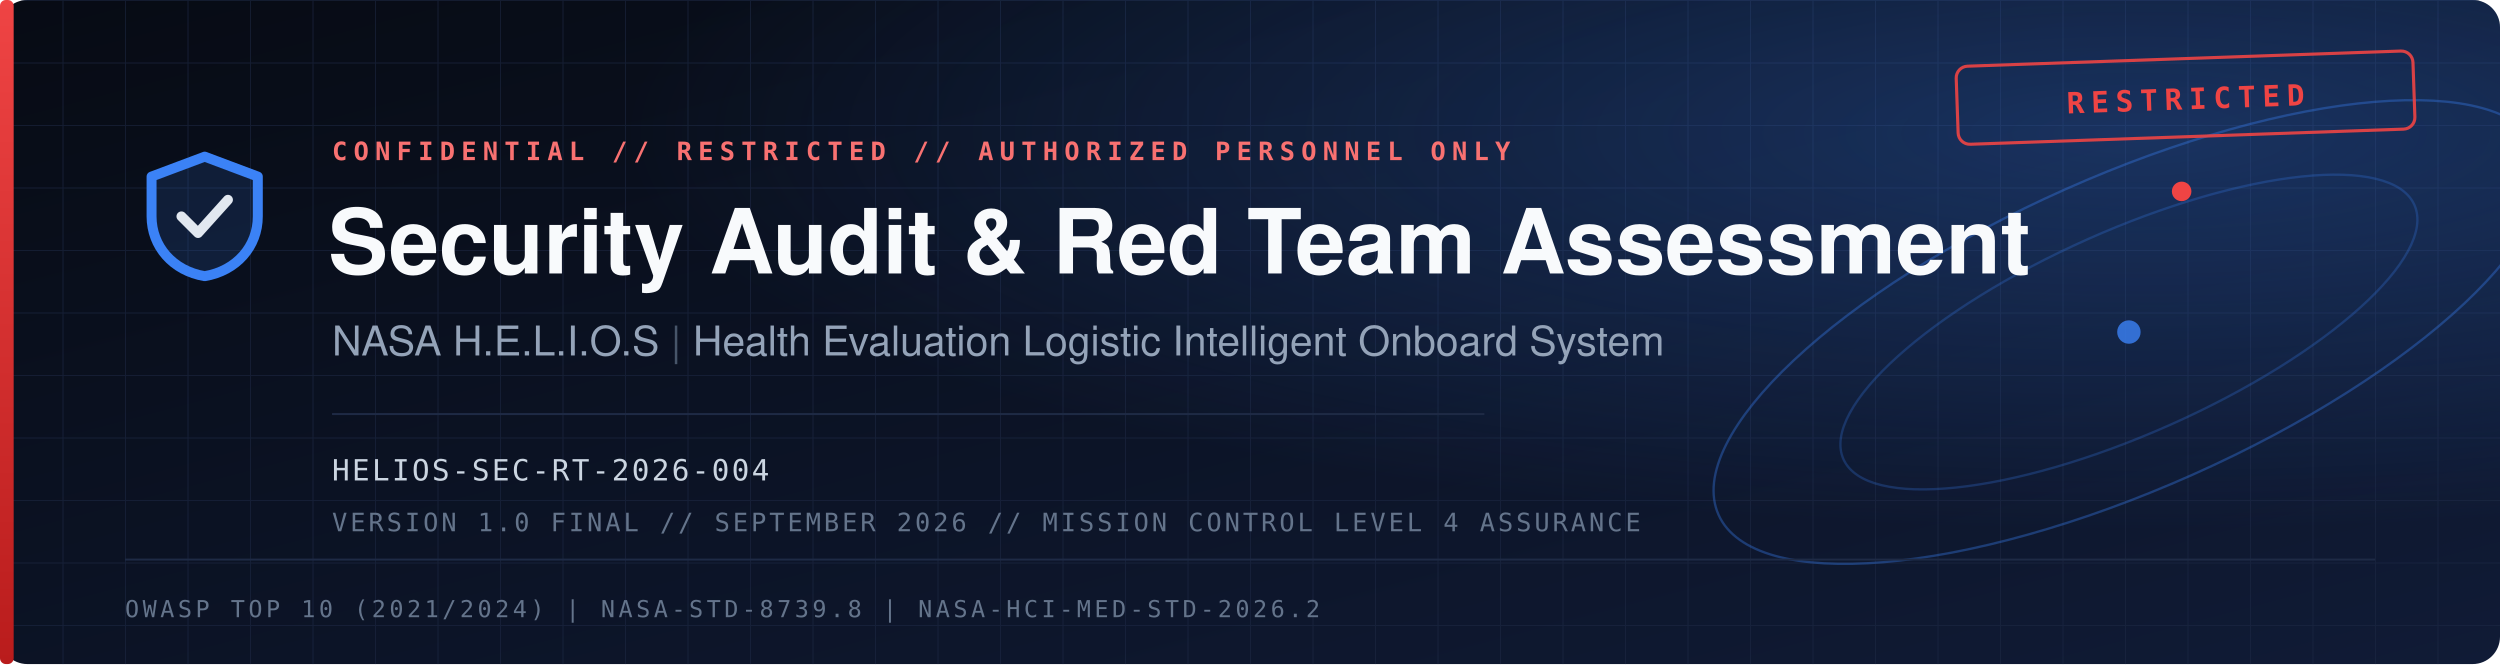
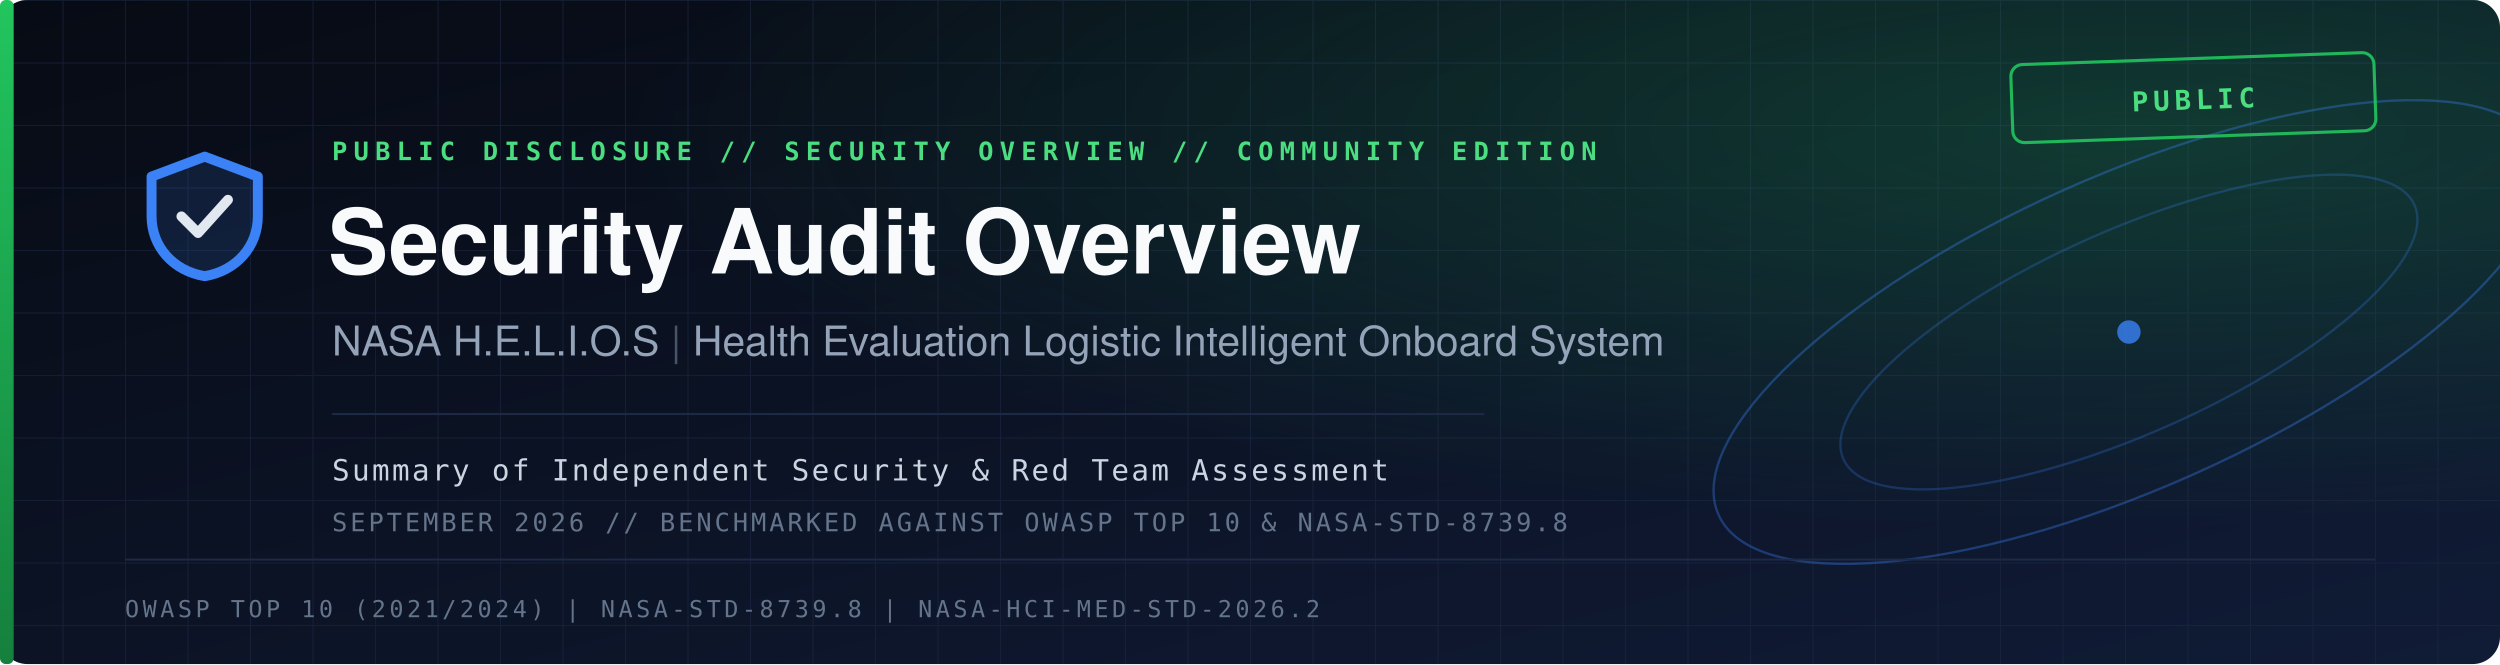
- <svg xmlns="http://www.w3.org/2000/svg" width="1280" height="340" viewBox="0 0 1280 340" role="img" aria-label="Security Audit and Red Team Assessment - NASA H.E.L.I.O.S">
+ <svg xmlns="http://www.w3.org/2000/svg" width="1280" height="340" viewBox="0 0 1280 340" role="img" aria-label="Security Overview - NASA H.E.L.I.O.S">
  <defs>
    <linearGradient id="bg" x1="0" y1="0" x2="1" y2="1">
      <stop offset="0" stop-color="#070B14" />
      <stop offset="1" stop-color="#101B36" />
    </linearGradient>
    <pattern id="grid" width="32" height="32" patternUnits="userSpaceOnUse">
      <path d="M32 0H0V32" fill="none" stroke="#1E2A45" stroke-width="1" stroke-opacity=".55" />
    </pattern>
    <radialGradient id="glow" cx=".85" cy=".2" r=".6">
-       <stop offset="0" stop-color="#3B82F6" stop-opacity=".28" />
-       <stop offset="1" stop-color="#3B82F6" stop-opacity="0" />
+       <stop offset="0" stop-color="#22C55E" stop-opacity=".22" />
+       <stop offset="1" stop-color="#22C55E" stop-opacity="0" />
    </radialGradient>
    <linearGradient id="bar" x1="0" y1="0" x2="0" y2="1">
-       <stop offset="0" stop-color="#EF4444" />
-       <stop offset="1" stop-color="#B91C1C" />
+       <stop offset="0" stop-color="#22C55E" />
+       <stop offset="1" stop-color="#15803D" />
    </linearGradient>
  </defs>
  <rect width="1280" height="340" rx="14" fill="url(#bg)" />
  <rect width="1280" height="340" rx="14" fill="url(#grid)" />
  <rect width="1280" height="340" rx="14" fill="url(#glow)" />
  <g fill="none" stroke="#3B82F6" stroke-opacity=".35" stroke-width="1.2">
    <ellipse cx="1090" cy="170" rx="230" ry="80" transform="rotate(-24 1090 170)" />
    <ellipse cx="1090" cy="170" rx="160" ry="52" transform="rotate(-24 1090 170)" stroke-opacity=".25" />
    <circle cx="1090" cy="170" r="6" fill="#3B82F6" fill-opacity=".8" stroke="none" />
-     <circle cx="1287" cy="98" r="5" fill="#EF4444" stroke="none" transform="translate(-170 0)" />
  </g>
  <rect x="0" y="0" width="7" height="340" rx="3" fill="url(#bar)" />
  <g transform="translate(64 70) scale(3.4)" fill="none" stroke="#3B82F6" stroke-width="1.5" stroke-linecap="round" stroke-linejoin="round">
    <path d="M12 3l8 3v6c0 4.500-3.200 8.200-8 9-4.800-.800-8-4.500-8-9V6l8-3z" fill="#3B82F6" fill-opacity=".14" />
    <path d="M8.500 12l2.500 2.500 4.500-5" stroke="#E2E8F0" />
  </g>
-   <text x="170" y="82" font-family="SFMono-Regular,Consolas,Menlo,monospace" font-size="13" letter-spacing="3.200" fill="#F87171" font-weight="700">CONFIDENTIAL  //  RESTRICTED  //  AUTHORIZED PERSONNEL ONLY</text>
-   <text x="168" y="140" font-family="Segoe UI,Helvetica Neue,Helvetica,Arial,sans-serif" font-size="46" font-weight="800" fill="#F8FAFC">Security Audit &amp; Red Team Assessment</text>
+   <text x="170" y="82" font-family="SFMono-Regular,Consolas,Menlo,monospace" font-size="13" letter-spacing="3.200" fill="#4ADE80" font-weight="700">PUBLIC DISCLOSURE  //  SECURITY OVERVIEW  //  COMMUNITY EDITION</text>
+   <text x="168" y="140" font-family="Segoe UI,Helvetica Neue,Helvetica,Arial,sans-serif" font-size="46" font-weight="800" fill="#F8FAFC">Security Audit Overview</text>
  <text x="170" y="182" font-family="Segoe UI,Helvetica Neue,Helvetica,Arial,sans-serif" font-size="21" fill="#94A3B8">NASA H.E.L.I.O.S  <tspan fill="#475569">|</tspan>  Health Evaluation Logistic Intelligent Onboard System</text>
  <line x1="170" y1="212" x2="760" y2="212" stroke="#1E2A45" />
-   <text x="170" y="246" font-family="SFMono-Regular,Consolas,Menlo,monospace" font-size="15" letter-spacing="1.200" fill="#CBD5E1">HELIOS-SEC-RT-2026-004</text>
-   <text x="170" y="272" font-family="SFMono-Regular,Consolas,Menlo,monospace" font-size="13" letter-spacing="1.500" fill="#64748B">VERSION 1.0 FINAL   //   SEPTEMBER 2026   //   MISSION CONTROL LEVEL 4 ASSURANCE</text>
+   <text x="170" y="246" font-family="SFMono-Regular,Consolas,Menlo,monospace" font-size="15" letter-spacing="1.200" fill="#CBD5E1">Summary of Independent Security &amp; Red Team Assessment</text>
+   <text x="170" y="272" font-family="SFMono-Regular,Consolas,Menlo,monospace" font-size="13" letter-spacing="1.500" fill="#64748B">SEPTEMBER 2026   //   BENCHMARKED AGAINST OWASP TOP 10 &amp; NASA-STD-8739.8</text>
  <g transform="translate(64 286)">
    <rect width="1152" height="1" fill="#1E2A45" />
  </g>
  <text x="64" y="316" font-family="SFMono-Regular,Consolas,Menlo,monospace" font-size="12" letter-spacing="1.800" fill="#64748B">OWASP TOP 10 (2021/2024)   |   NASA-STD-8739.8   |   NASA-HCI-MED-STD-2026.2</text>
-   <g transform="translate(1002 30)">
-     <rect width="234" height="40" rx="6" fill="none" stroke="#EF4444" stroke-width="1.6" stroke-opacity=".9" transform="rotate(-2 117 20)" />
-     <text x="117" y="26" text-anchor="middle" font-family="SFMono-Regular,Consolas,Menlo,monospace" font-size="15" font-weight="800" letter-spacing="3.500" fill="#EF4444" transform="rotate(-2 117 20)">RESTRICTED</text>
+   <g transform="translate(1030 30)">
+     <rect width="186" height="40" rx="6" fill="none" stroke="#22C55E" stroke-width="1.6" stroke-opacity=".9" transform="rotate(-2 93 20)" />
+     <text x="93" y="26" text-anchor="middle" font-family="SFMono-Regular,Consolas,Menlo,monospace" font-size="14" font-weight="800" letter-spacing="2.500" fill="#4ADE80" transform="rotate(-2 93 20)">PUBLIC</text>
  </g>
</svg>
